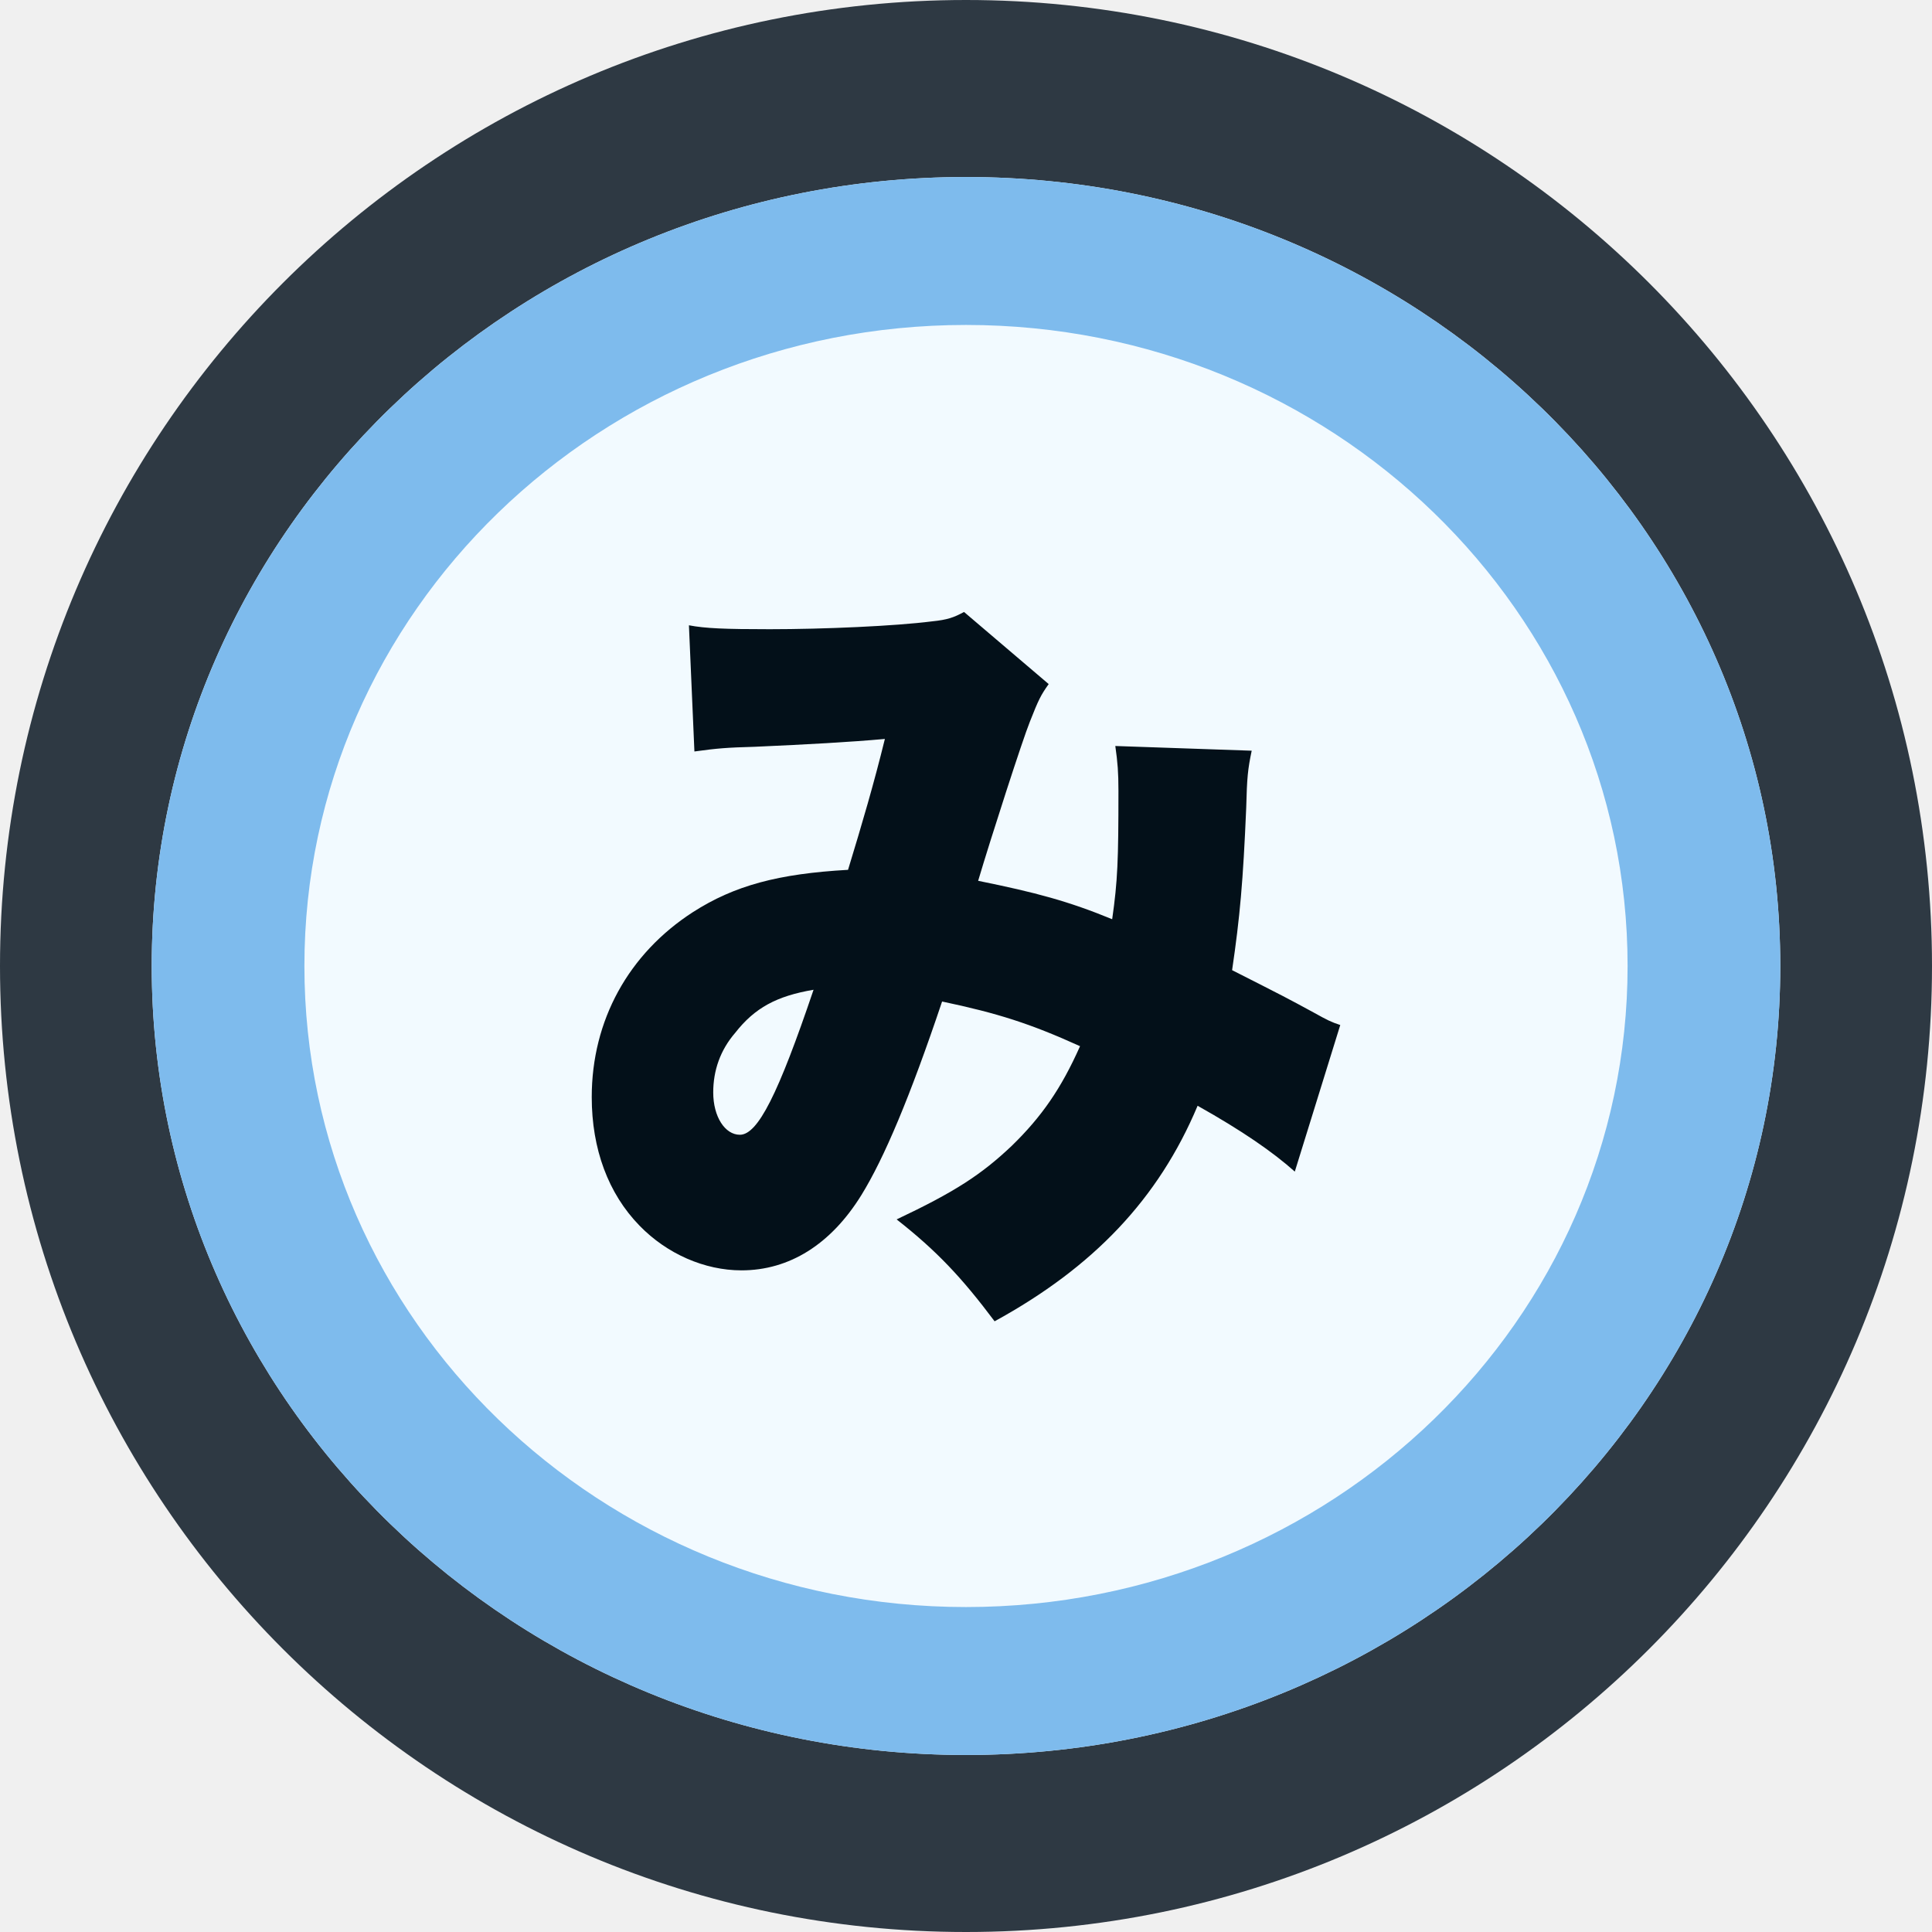
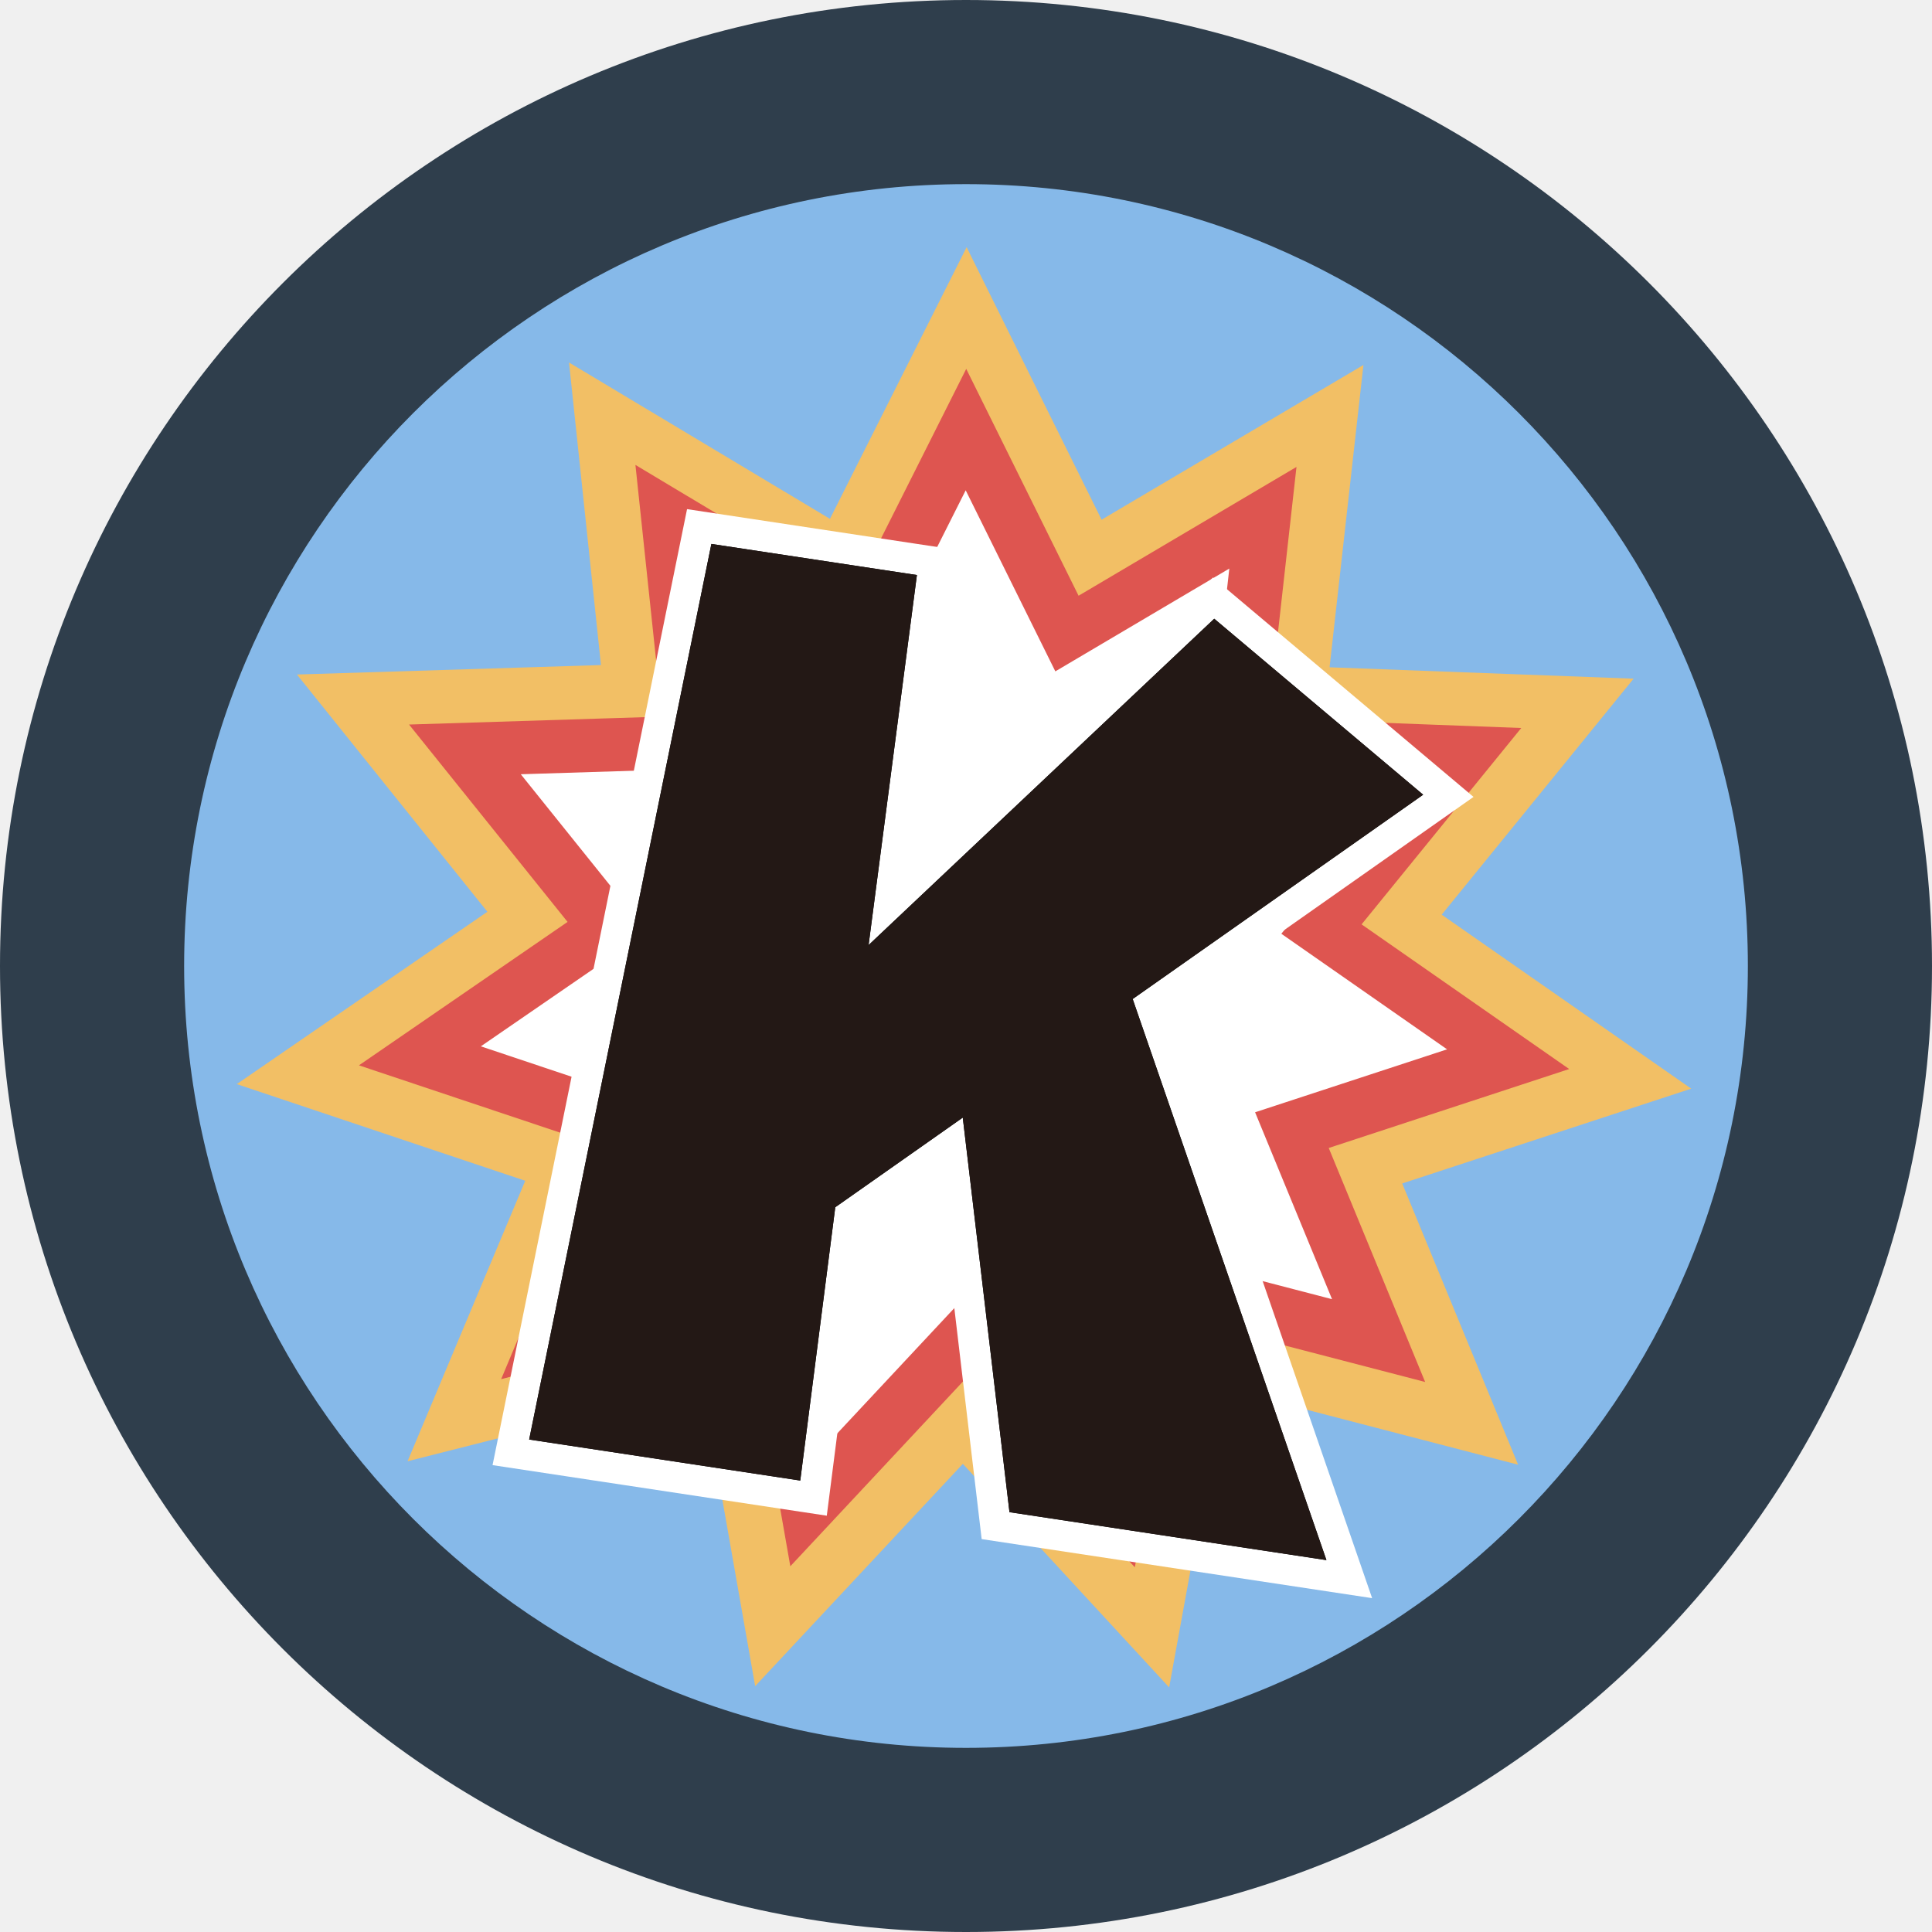
- <svg xmlns="http://www.w3.org/2000/svg" width="512" height="512" fill="none" viewBox="0 0 432 432">
-   <circle cx="216" cy="216" r="216" fill="#2e3943" />
-   <path fill="#f2faff" d="M398.073 216c0 97.433-81.517 176.419-182.073 176.419-100.556 0-182.073-78.986-182.073-176.419S115.444 39.581 216 39.581c100.556 0 182.073 78.986 182.073 176.419Z" />
-   <path fill="#7ebbed" fill-rule="evenodd" d="M216 359.34c81.702 0 147.934-64.175 147.934-143.34S297.702 72.66 216 72.66 68.065 136.835 68.065 216 134.298 359.34 216 359.34zm0 33.079c100.556 0 182.073-78.986 182.073-176.419S316.556 39.581 216 39.581C115.444 39.581 33.927 118.567 33.927 216S115.444 392.419 216 392.419z" clip-rule="evenodd" />
-   <path fill="#031019" d="m155.273 168.033-1.227-28.215c3.68.7 8.063.875 18.052.875 12.092 0 28.041-.7 36.279-1.752 3.504-.35 4.907-.876 7.185-2.103l18.928 16.124c-1.753 2.453-2.279 3.505-4.207 8.412-1.576 3.856-8.762 26.113-11.567 35.577 12.97 2.63 20.155 4.557 29.97 8.588 1.226-8.588 1.401-13.144 1.401-28.742 0-4.03-.175-6.31-.7-9.99l30.495 1.051c-.877 4.207-1.052 5.959-1.227 12.794-.701 16.475-1.403 24.361-3.154 36.279 12.092 6.134 12.092 6.134 18.226 9.464 3.154 1.752 3.855 2.102 5.959 2.804l-10.165 32.773c-4.908-4.381-11.743-9.113-21.732-14.721-8.763 20.855-23.31 36.103-45.392 48.195-7.36-9.814-12.97-15.772-21.907-22.783 12.969-6.134 18.928-9.99 25.763-16.475 6.66-6.484 11.04-12.793 15.247-22.258-11.217-5.082-18.403-7.36-30.846-9.989-7.185 21.382-12.969 35.052-18.051 43.29-6.835 11.04-16.124 16.824-26.815 16.824-8.237 0-16.65-3.68-22.784-9.99-7.01-7.185-10.69-17.175-10.69-28.742 0-17.176 8.238-32.072 22.609-41.361 9.288-5.959 19.103-8.588 34.7-9.465 3.155-10.34 5.785-19.278 8.238-29.267-7.712.701-17.35 1.227-29.093 1.752-6.309.175-8.412.35-13.495 1.051zm26.64 53.279c-8.238 1.402-13.145 4.031-17.527 9.64-3.33 3.855-4.907 8.412-4.907 13.32 0 5.432 2.63 9.464 5.959 9.464 4.03 0 8.588-9.114 16.475-32.424z" />
+ <svg xmlns="http://www.w3.org/2000/svg" id="_图层_2" data-name="图层 2" viewBox="0 0 251.08 251.08">
+   <defs>
+     <style>
+       .cls-1 {
+         fill: #231815;
+       }
+ 
+       .cls-2 {
+         fill: #de5550;
+       }
+ 
+       .cls-3 {
+         fill: none;
+         stroke: #fff;
+         stroke-miterlimit: 10;
+         stroke-width: 8px;
+       }
+ 
+       .cls-4 {
+         fill: #fff;
+       }
+ 
+       .cls-5 {
+         fill: #2f3e4c;
+       }
+ 
+       .cls-6 {
+         fill: #86b9e9;
+       }
+ 
+       .cls-7 {
+         fill: #f2bf65;
+       }
+     </style>
+   </defs>
+   <g id="_图层_1-2" data-name="图层 1">
+     <circle class="cls-5" cx="125.54" cy="125.54" r="125.54" />
+     <circle class="cls-6" cx="125.54" cy="125.54" r="101.61" />
+     <g>
+       <polygon class="cls-7" points="219.79 141.48 182.23 153.8 197.29 190.35 159.03 180.4 151.94 219.29 125.13 190.24 98.14 219.13 91.29 180.19 52.97 189.9 68.26 153.45 30.77 140.89 63.34 118.49 38.59 87.66 78.1 86.43 73.95 47.11 107.86 67.43 125.62 32.12 143.16 67.54 177.19 47.43 172.79 86.72 212.3 88.2 187.36 118.87 219.79 141.48" />
+       <polygon class="cls-2" points="203.93 138.93 172.68 149.19 185.21 179.6 153.37 171.32 147.48 203.68 125.17 179.51 102.71 203.55 97.01 171.15 65.13 179.23 77.85 148.89 46.65 138.45 73.76 119.81 53.16 94.16 86.04 93.13 82.58 60.42 110.8 77.33 125.57 47.94 140.17 77.42 168.49 60.68 164.83 93.37 197.7 94.61 176.95 120.13 203.93 138.93" />
+       <polygon class="cls-4" points="188.06 136.37 163.11 144.55 173.11 168.84 147.7 162.23 142.99 188.07 125.17 168.77 107.24 187.96 102.69 162.09 77.24 168.54 87.39 144.32 62.49 135.98 84.13 121.1 67.68 100.62 93.93 99.8 91.17 73.68 113.7 87.18 125.5 63.72 137.15 87.25 159.76 73.89 156.84 99.99 183.08 100.98 166.52 121.35 188.06 136.37" />
+       <g>
+         <path class="cls-3" d="M172.38,202.75l-41.19-6.23-6.07-51.28-16.57,11.65-4.55,35.52-35.23-5.33,23.68-116.39,26.71,4.04-6.28,48.09,44.92-42.41,27.15,22.87-37.75,26.55,25.18,72.92Z" />
+         <path d="M172.38,202.75l-41.19-6.23-6.07-51.28-16.57,11.65-4.55,35.52-35.23-5.33,23.68-116.39,26.71,4.04-6.28,48.09,44.92-42.41,27.15,22.87-37.75,26.55,25.18,72.92Z" />
+         <path class="cls-1" d="M172.38,202.75l-41.19-6.23-6.07-51.28-16.57,11.65-4.55,35.52-35.23-5.33,23.68-116.39,26.71,4.04-6.28,48.09,44.92-42.41,27.15,22.87-37.75,26.55,25.18,72.92Z" />
+       </g>
+     </g>
+   </g>
</svg>
